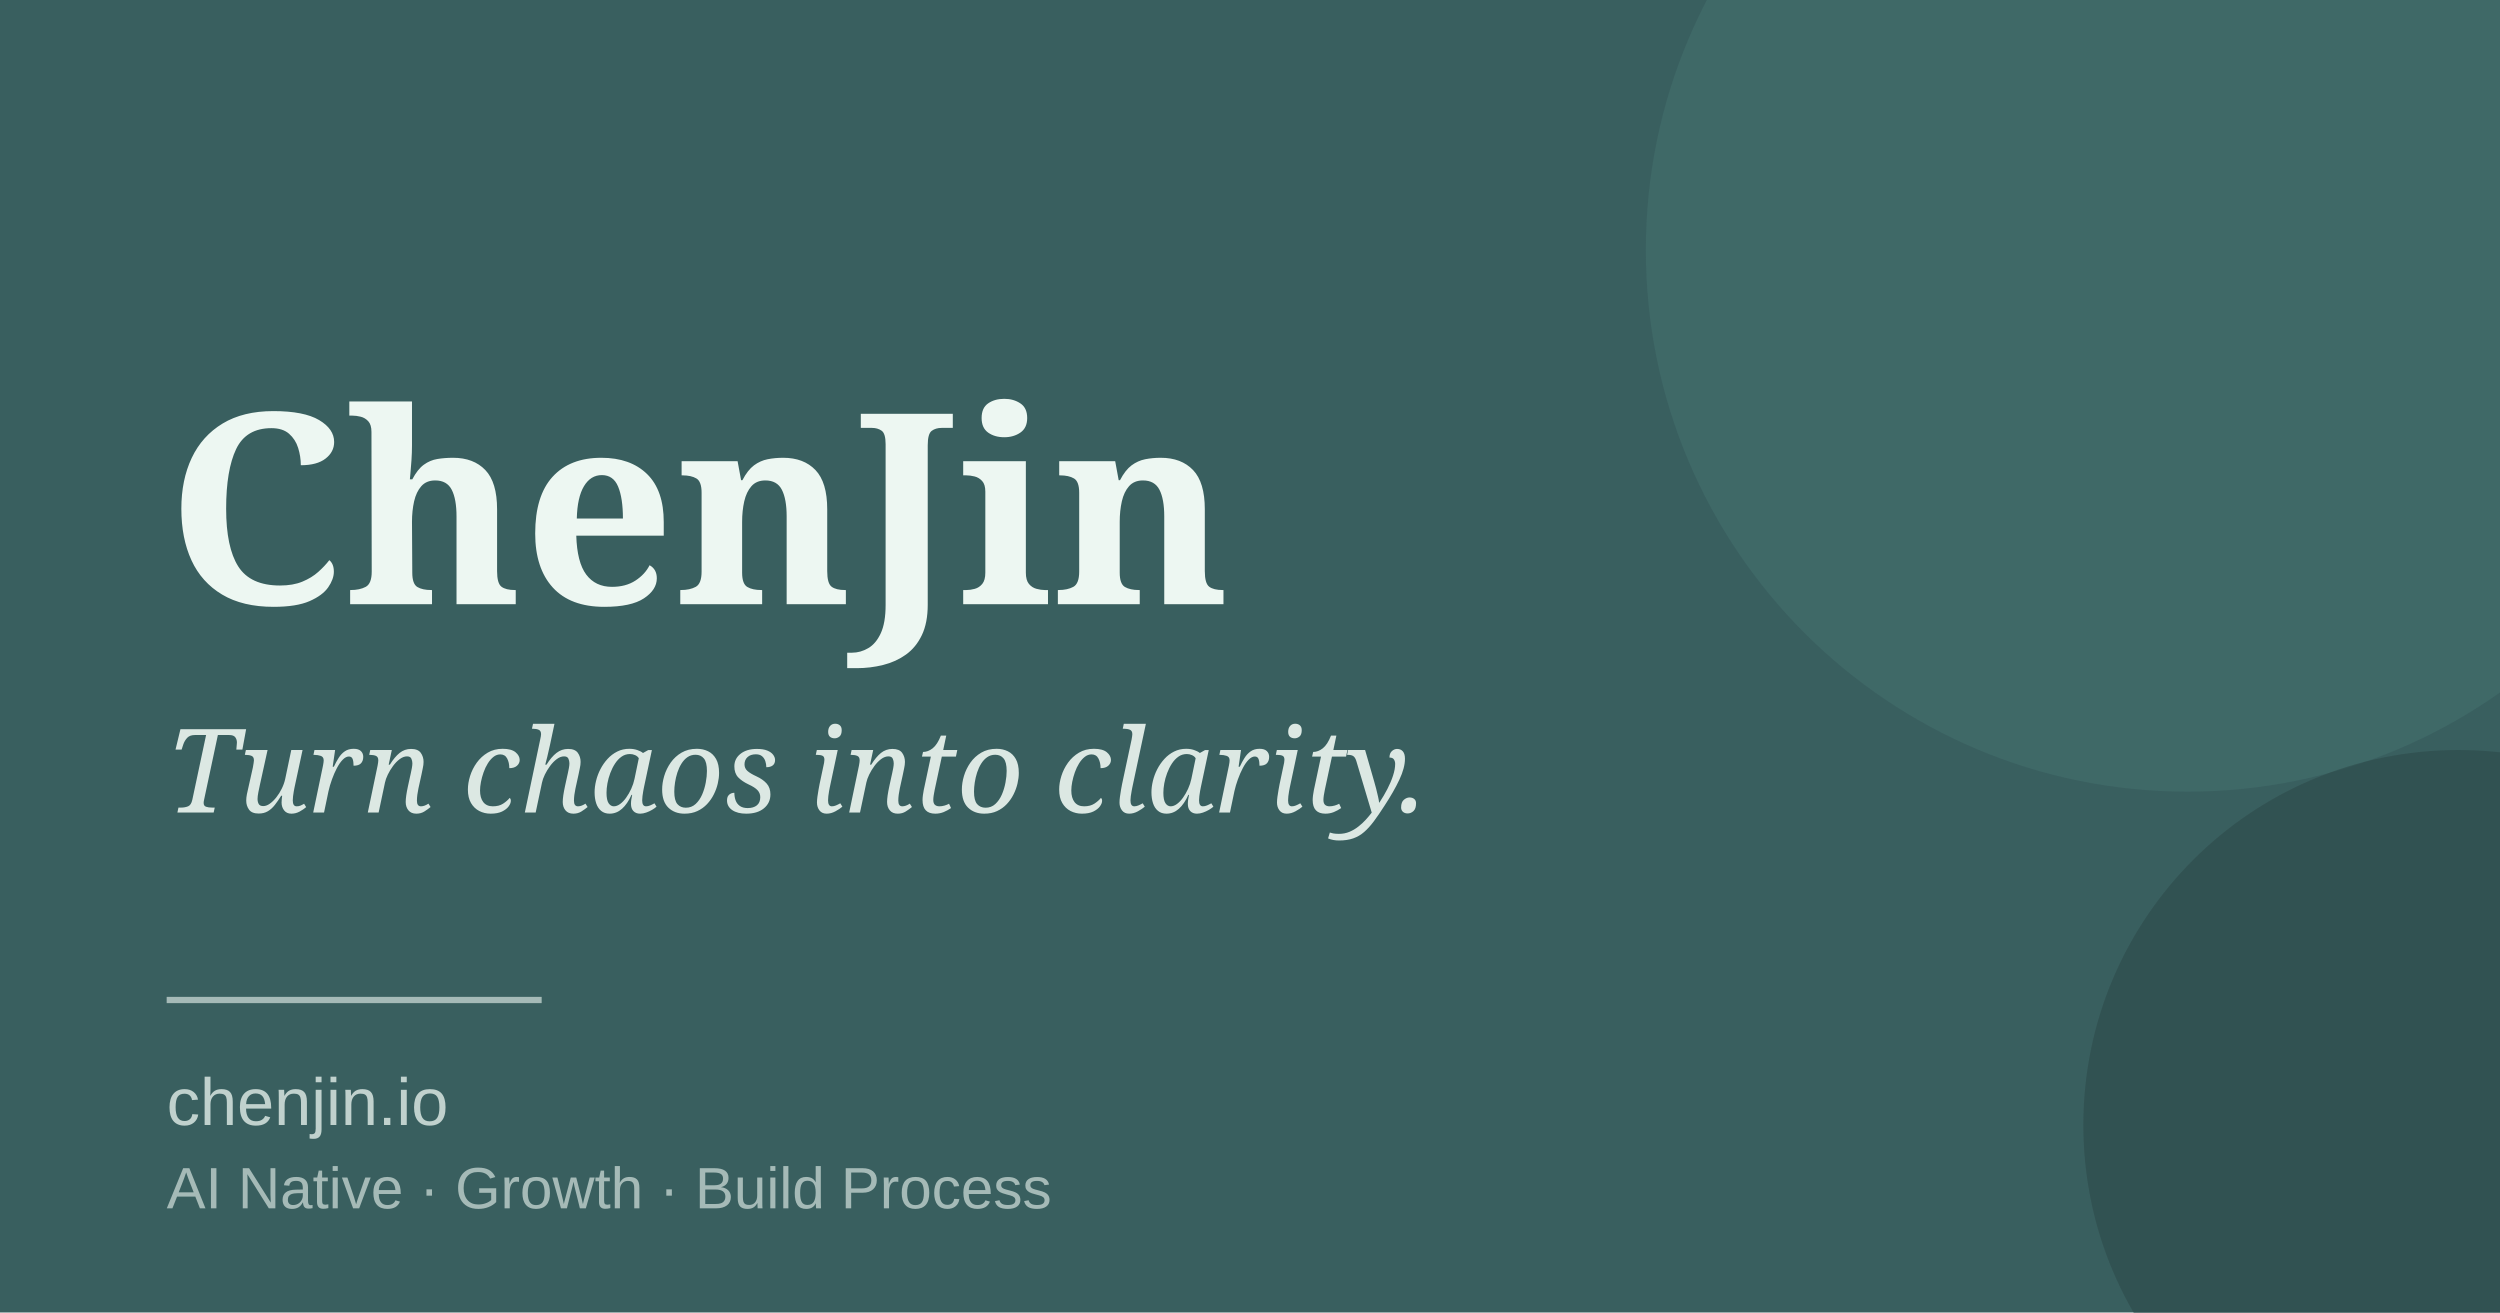
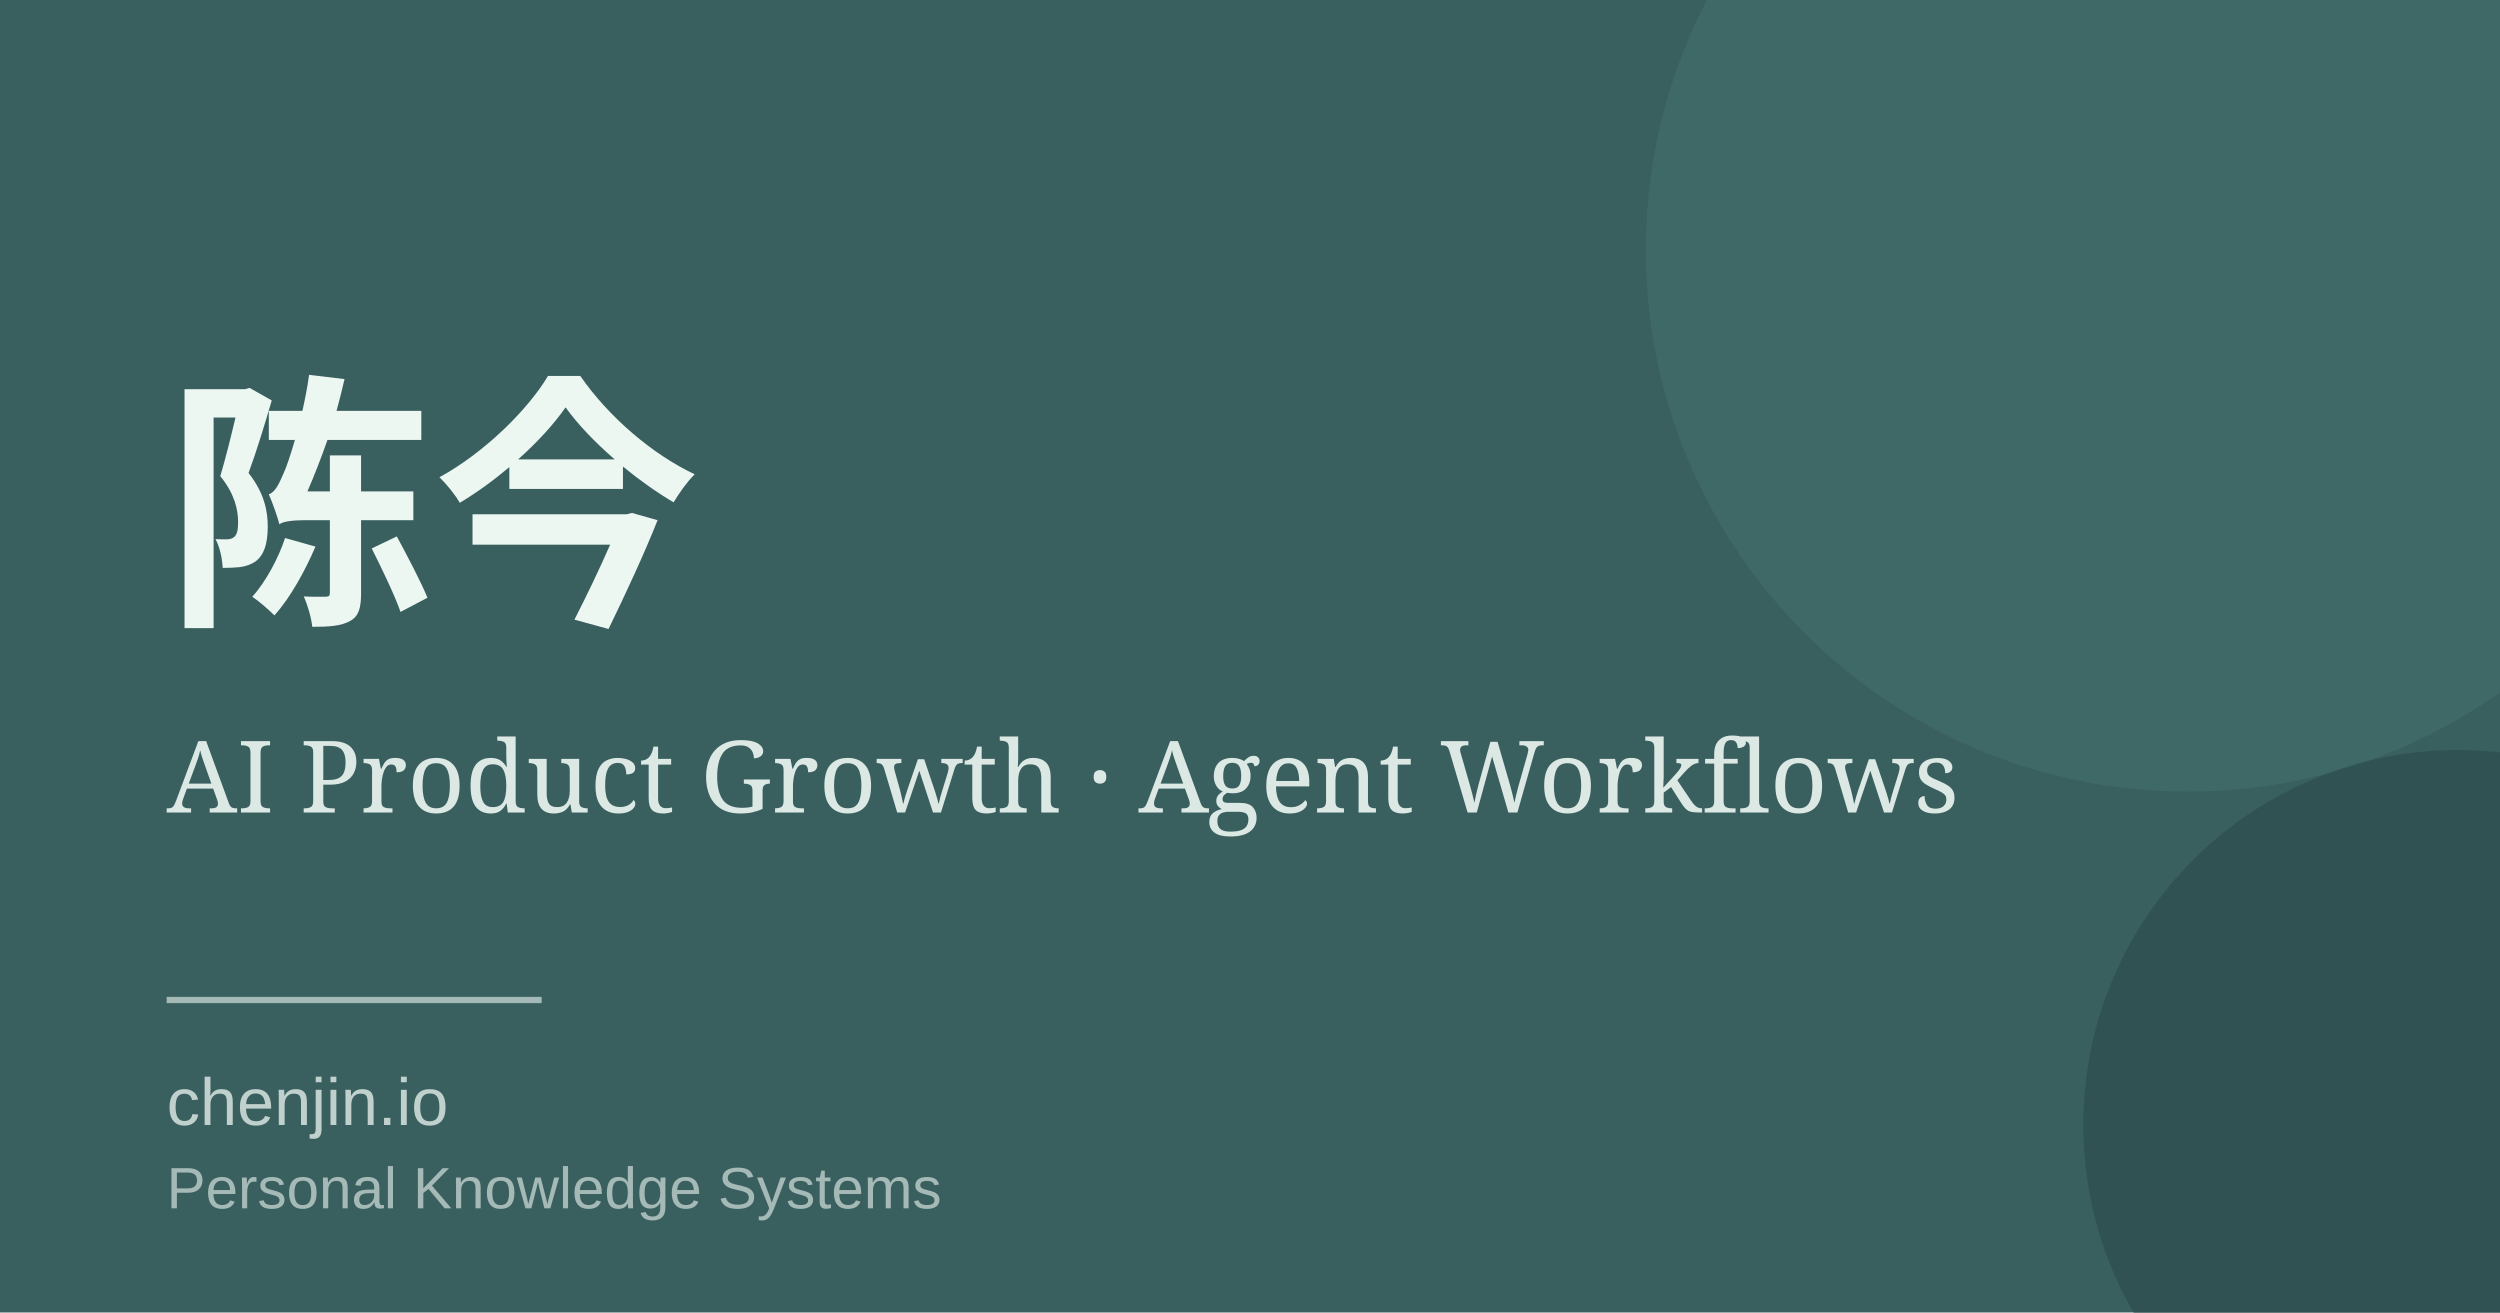
<svg xmlns="http://www.w3.org/2000/svg" viewBox="0 0 1200 630">
  <rect width="1200" height="630" fill="#395F5F" />
  <circle cx="1050" cy="120" r="260" fill="#4A7A76" opacity="0.35" />
  <circle cx="1180" cy="540" r="180" fill="#2A4545" opacity="0.5" />
-   <text x="80" y="290" font-family="Georgia, 'Playfair Display', serif" font-size="128" font-weight="700" fill="#EDF7F2">ChenJin</text>
-   <text x="80" y="390" font-family="Georgia, serif" font-size="56" font-style="italic" fill="#EDF7F2" opacity="0.9">Turn chaos into clarity.</text>
+   <text x="80" y="290" font-family="Georgia, 'Playfair Display', serif" font-size="128" font-weight="700" fill="#EDF7F2">陈今</text>
+   <text x="80" y="390" font-family="Georgia, serif" font-size="48" fill="#EDF7F2" opacity="0.9">AI Product Growth · Agent Workflows</text>
  <line x1="80" y1="480" x2="260" y2="480" stroke="#EDF7F2" stroke-width="3" opacity="0.6" />
  <text x="80" y="540" font-family="'Helvetica Neue', Arial, sans-serif" font-size="32" fill="#EDF7F2" opacity="0.75">chenjin.io</text>
-   <text x="80" y="580" font-family="'Helvetica Neue', Arial, sans-serif" font-size="28" fill="#EDF7F2" opacity="0.6">AI Native · Growth · Build Process</text>
+   <text x="80" y="580" font-family="'Helvetica Neue', Arial, sans-serif" font-size="28" fill="#EDF7F2" opacity="0.6">Personal Knowledge Systems</text>
</svg>
